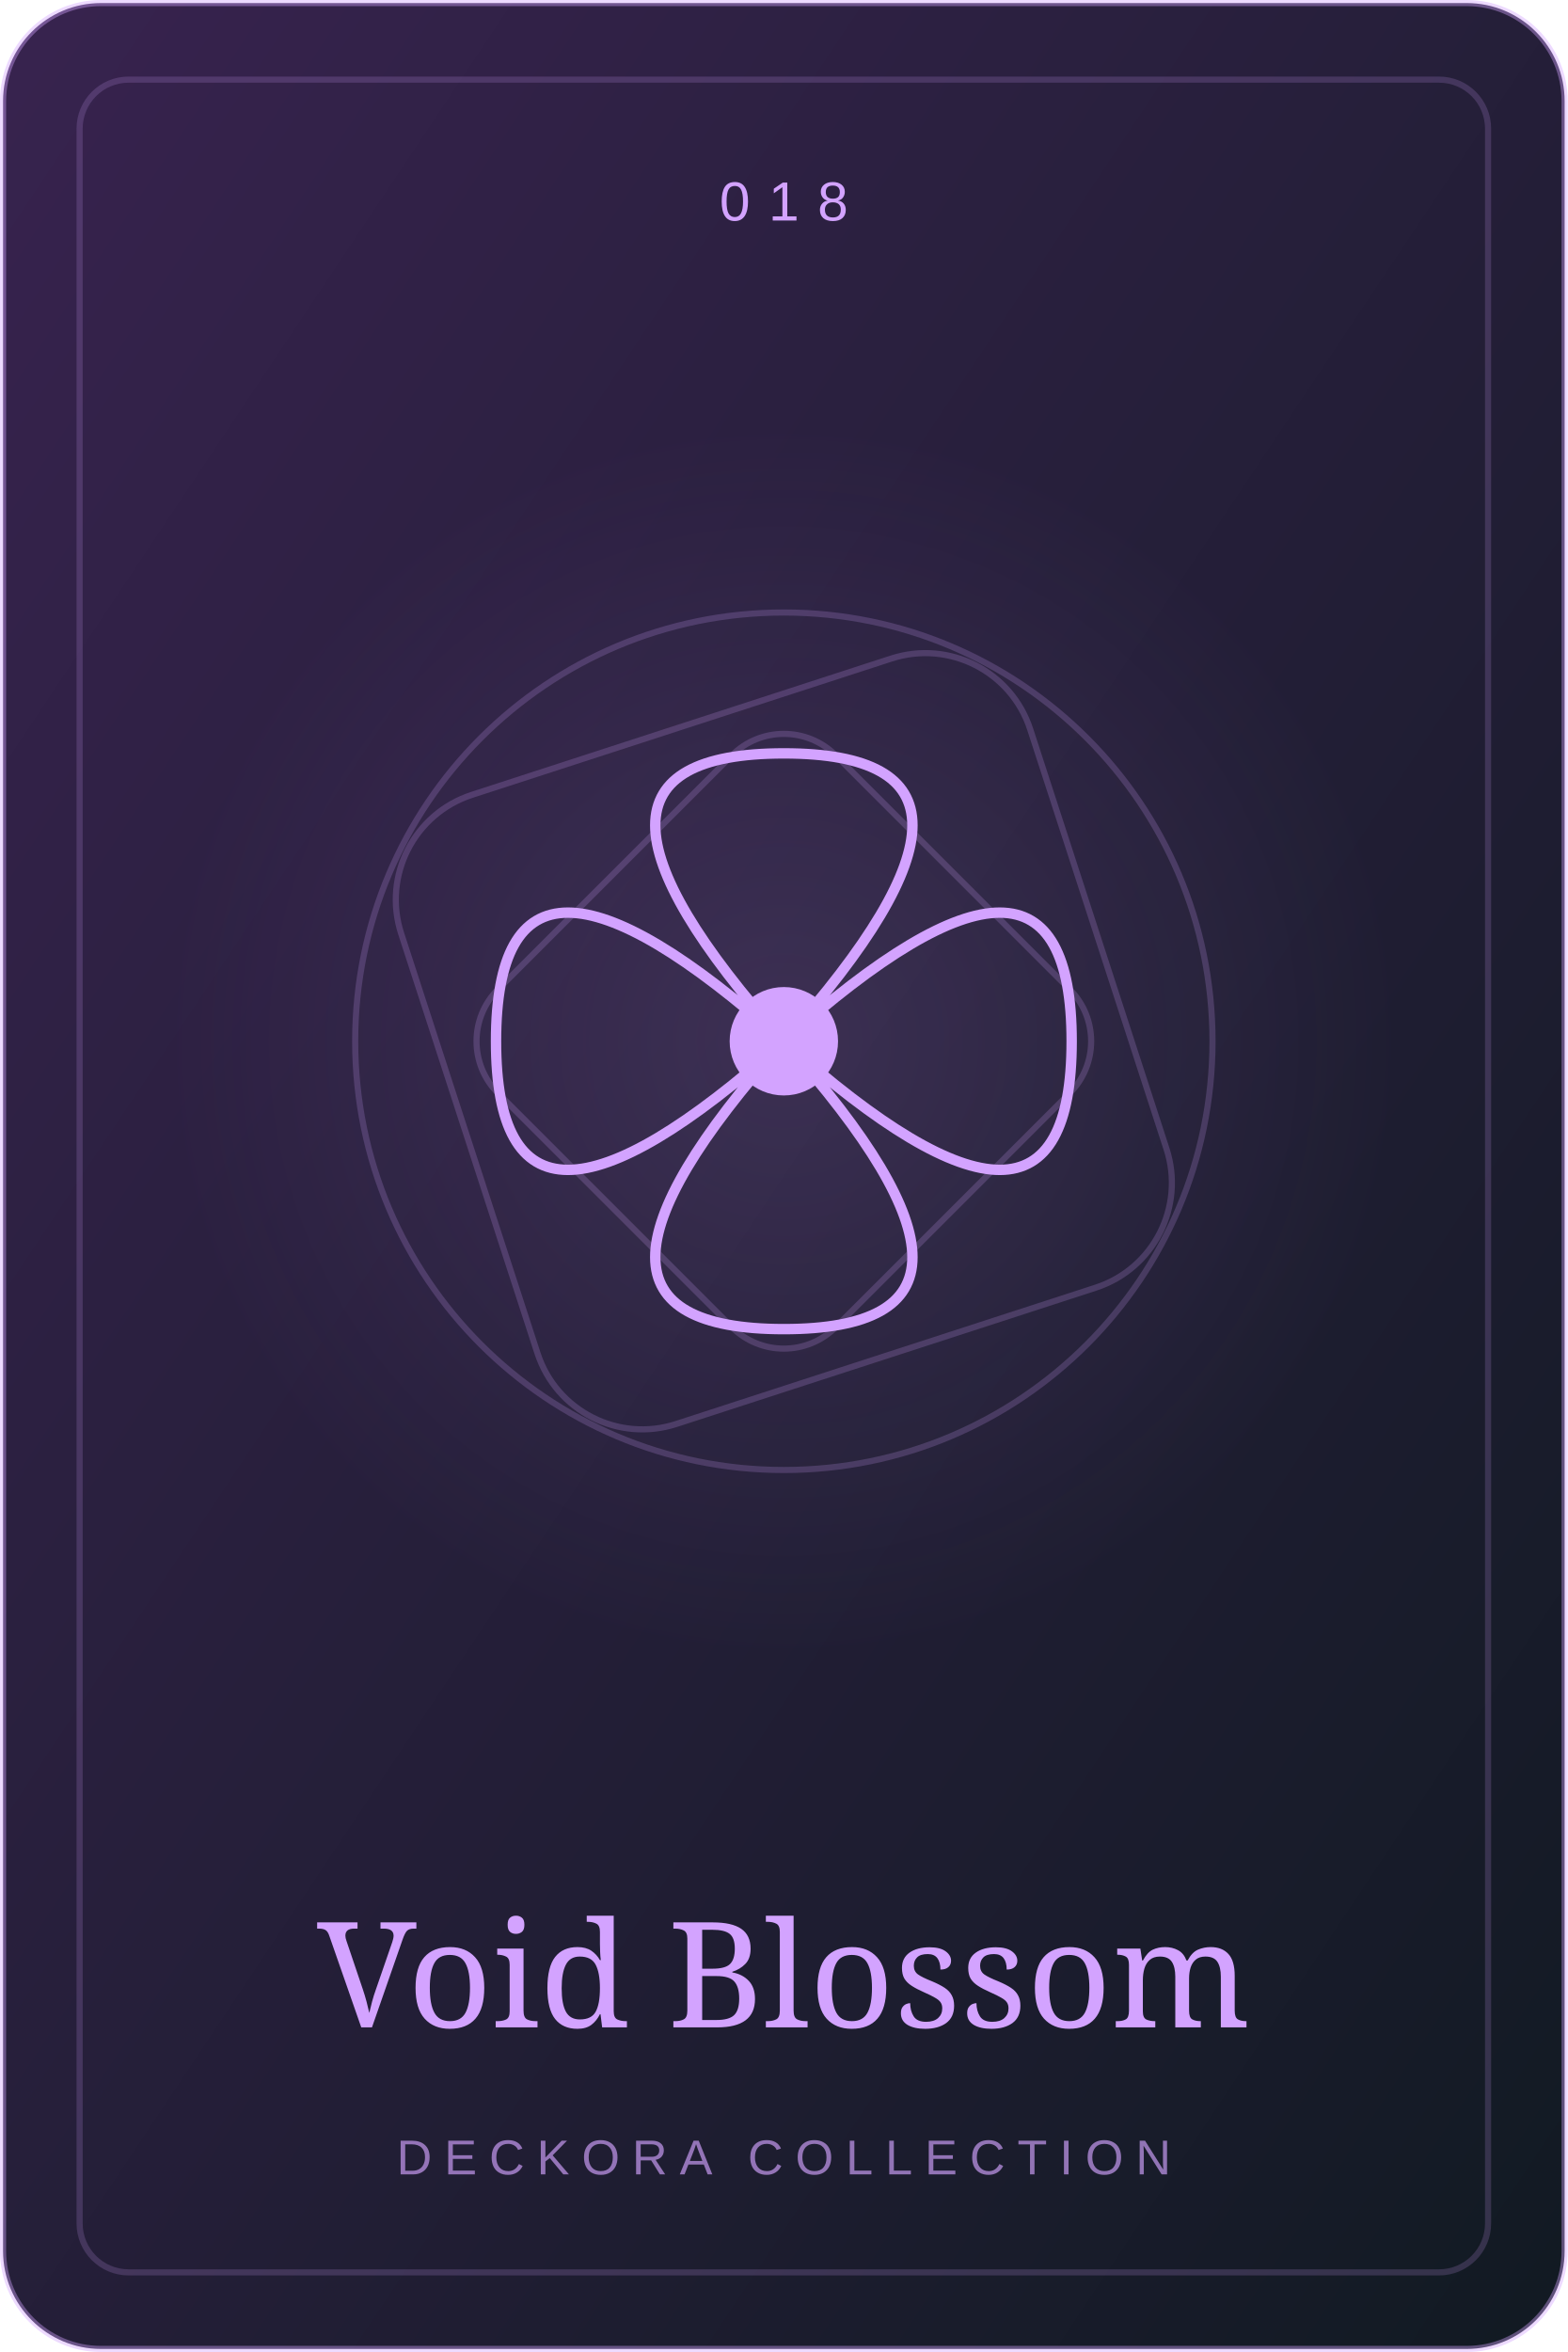
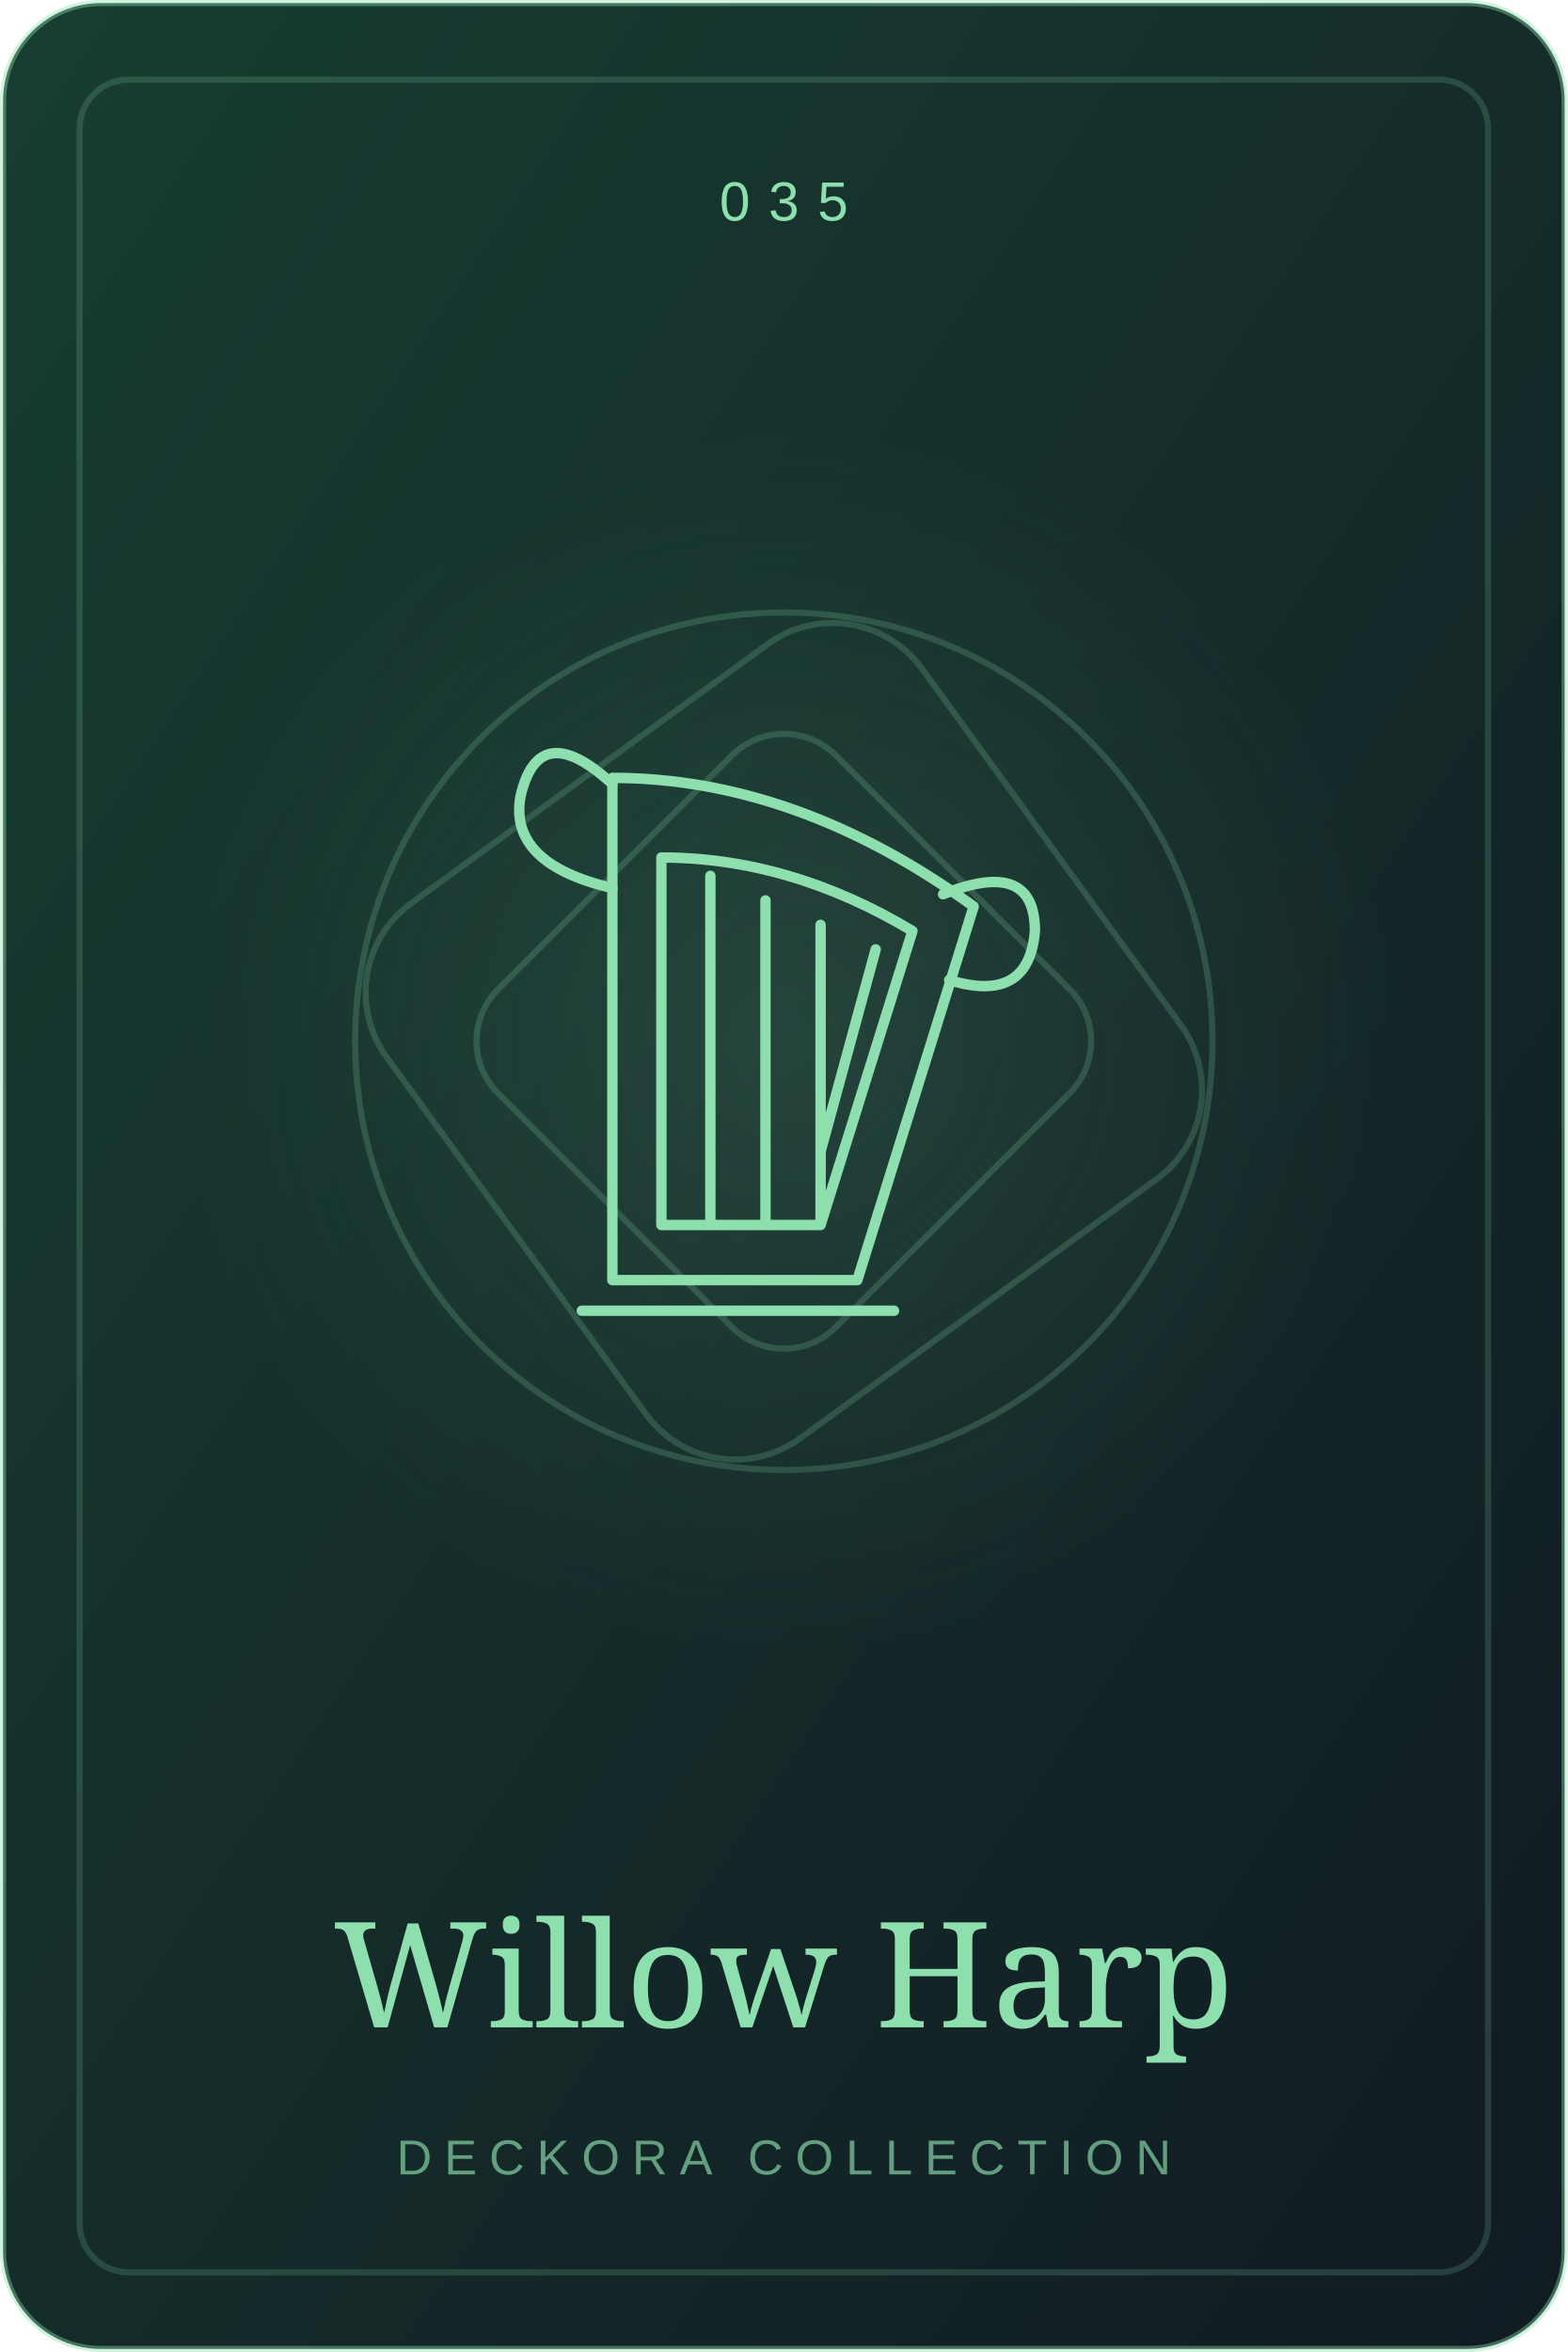
<svg xmlns="http://www.w3.org/2000/svg" width="256" height="384" viewBox="0 0 256 384">
  <defs>
    <linearGradient id="bg" x2="1" y2="1">
-       <stop stop-color="#38234f" />
+       <stop stop-color="#183e32" />
      <stop offset="1" stop-color="#111a22" />
    </linearGradient>
    <radialGradient id="halo">
-       <stop stop-color="#d3a3ff" stop-opacity=".13" />
-       <stop offset="1" stop-color="#d3a3ff" stop-opacity="0" />
+       <stop stop-color="#8de0ae" stop-opacity=".13" />
+       <stop offset="1" stop-color="#8de0ae" stop-opacity="0" />
    </radialGradient>
  </defs>
-   <rect x=".5" y=".5" width="255" height="383" rx="16" fill="url(#bg)" stroke="#d3a3ff" stroke-opacity=".4" />
-   <rect x="13" y="13" width="230" height="358" rx="8" fill="none" stroke="#d3a3ff" stroke-opacity=".18" />
+   <rect x=".5" y=".5" width="255" height="383" rx="16" fill="url(#bg)" stroke="#8de0ae" stroke-opacity=".4" />
+   <rect x="13" y="13" width="230" height="358" rx="8" fill="none" stroke="#8de0ae" stroke-opacity=".18" />
  <circle cx="128" cy="170" r="100" fill="url(#halo)" />
-   <g fill="none" stroke="#d3a3ff" stroke-opacity=".2">
+   <g fill="none" stroke="#8de0ae" stroke-opacity=".2">
    <circle cx="128" cy="170" r="70" />
-     <rect x="74" y="116" width="108" height="108" rx="18" transform="rotate(72 128 170)" />
+     <rect x="74" y="116" width="108" height="108" rx="18" transform="rotate(54 128 170)" />
    <rect x="89" y="131" width="78" height="78" rx="12" transform="rotate(45 128 170)" />
  </g>
-   <g fill="#d3a3ff" stroke="#d3a3ff" stroke-width="1.7" stroke-linecap="round" stroke-linejoin="round">
-     <path d="M128 170q-42-47 0-47 42 0 0 47-47-42-47 0 0 42 47 0-42 47 0 47 42 0 0-47 47-42 47 0 0 42-47 0Z" fill="none" />
-     <circle cx="128" cy="170" r="8" />
+   <g fill="#8de0ae" stroke="#8de0ae" stroke-width="1.7" stroke-linecap="round" stroke-linejoin="round">
+     <g fill="none">
+       <path d="M100 127Q130 127 159 148L140 209H100Z" />
+       <path d="M108 140V200H134L149 152Q129 140 108 140Z M116 143V199 M125 147V199 M134 151V199 M143 155L134 188 M95 214H146" />
+       <path d="M100 128Q88 117 85 130Q83 141 100 145 M154 146Q169 140 169 152Q168 164 155 160" />
+     </g>
  </g>
-   <text x="128" y="36" text-anchor="middle" fill="#d3a3ff" font-family="Arial,sans-serif" font-size="9" letter-spacing="3">
-     018
+   <text x="128" y="36" text-anchor="middle" fill="#8de0ae" font-family="Arial,sans-serif" font-size="9" letter-spacing="3">
+     035
  </text>
-   <text x="128" y="331" text-anchor="middle" fill="#d3a3ff" font-family="Georgia,serif" font-size="24">
-     Void Blossom
+   <text x="128" y="331" text-anchor="middle" fill="#8de0ae" font-family="Georgia,serif" font-size="24">
+     Willow Harp
  </text>
-   <text x="128" y="355" text-anchor="middle" fill="#d3a3ff" opacity=".65" font-family="Arial,sans-serif" font-size="8" letter-spacing="2">
+   <text x="128" y="355" text-anchor="middle" fill="#8de0ae" opacity=".65" font-family="Arial,sans-serif" font-size="8" letter-spacing="2">
    DECKORA COLLECTION
  </text>
</svg>
